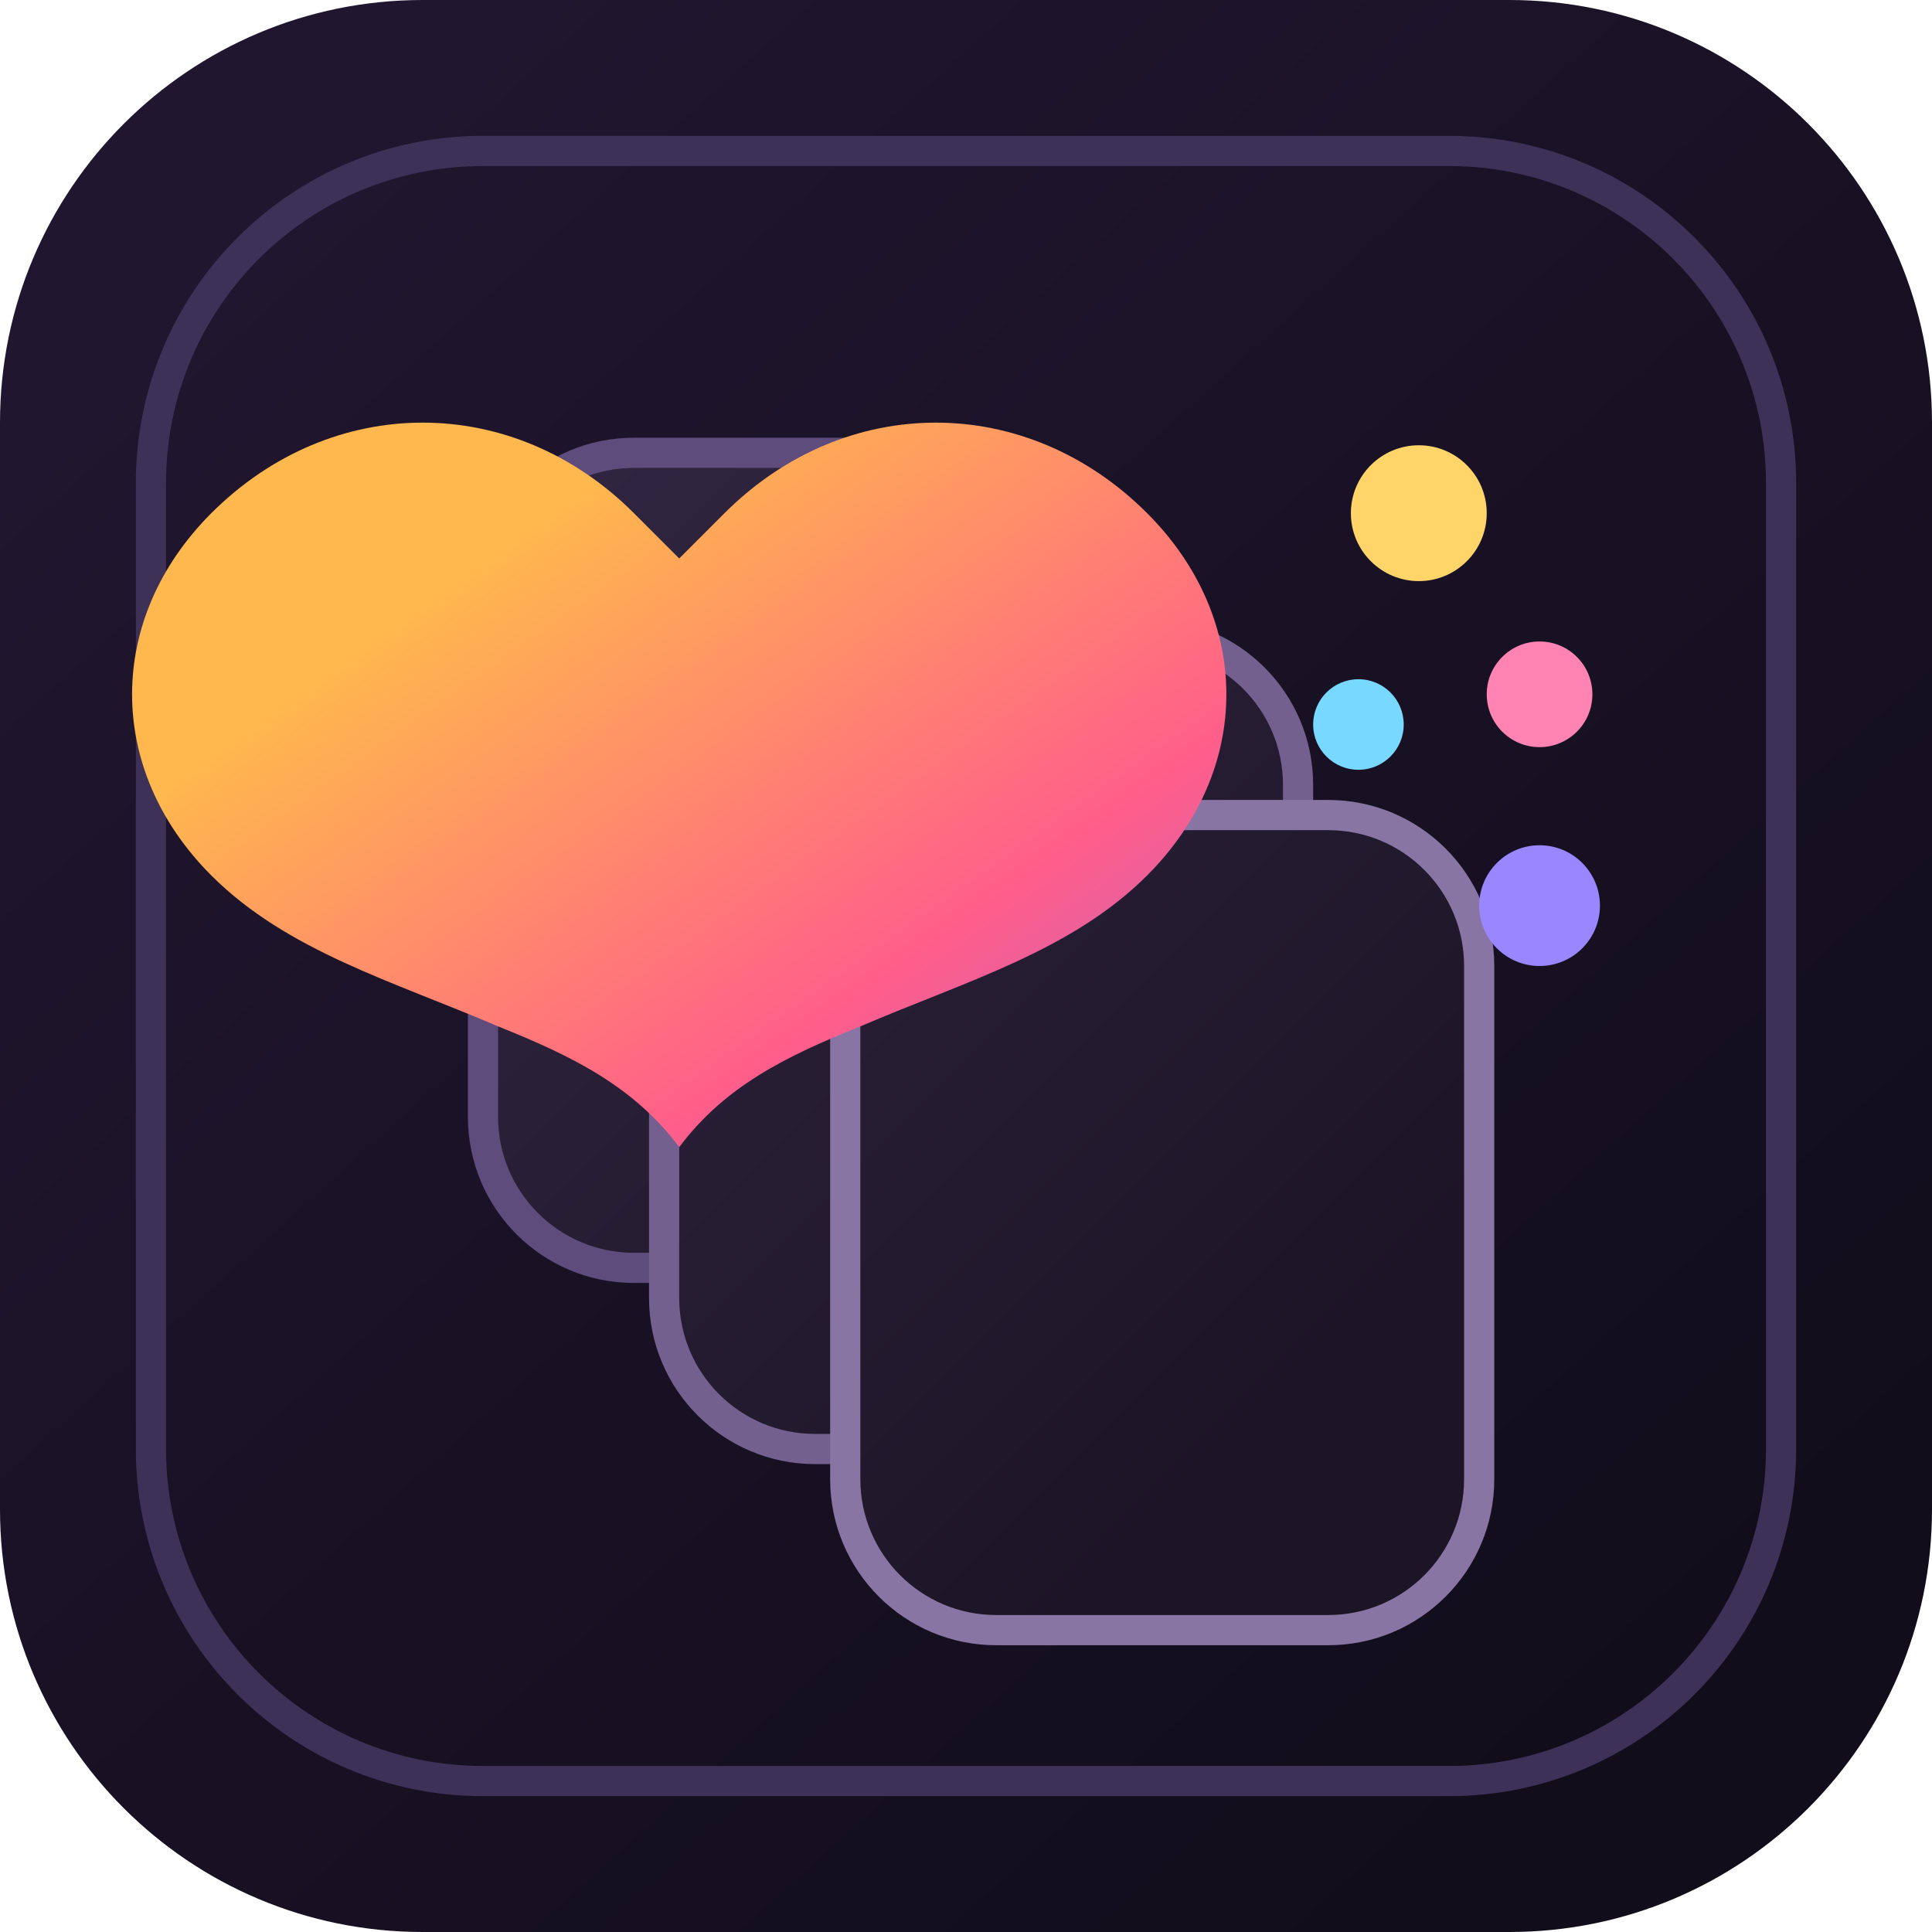
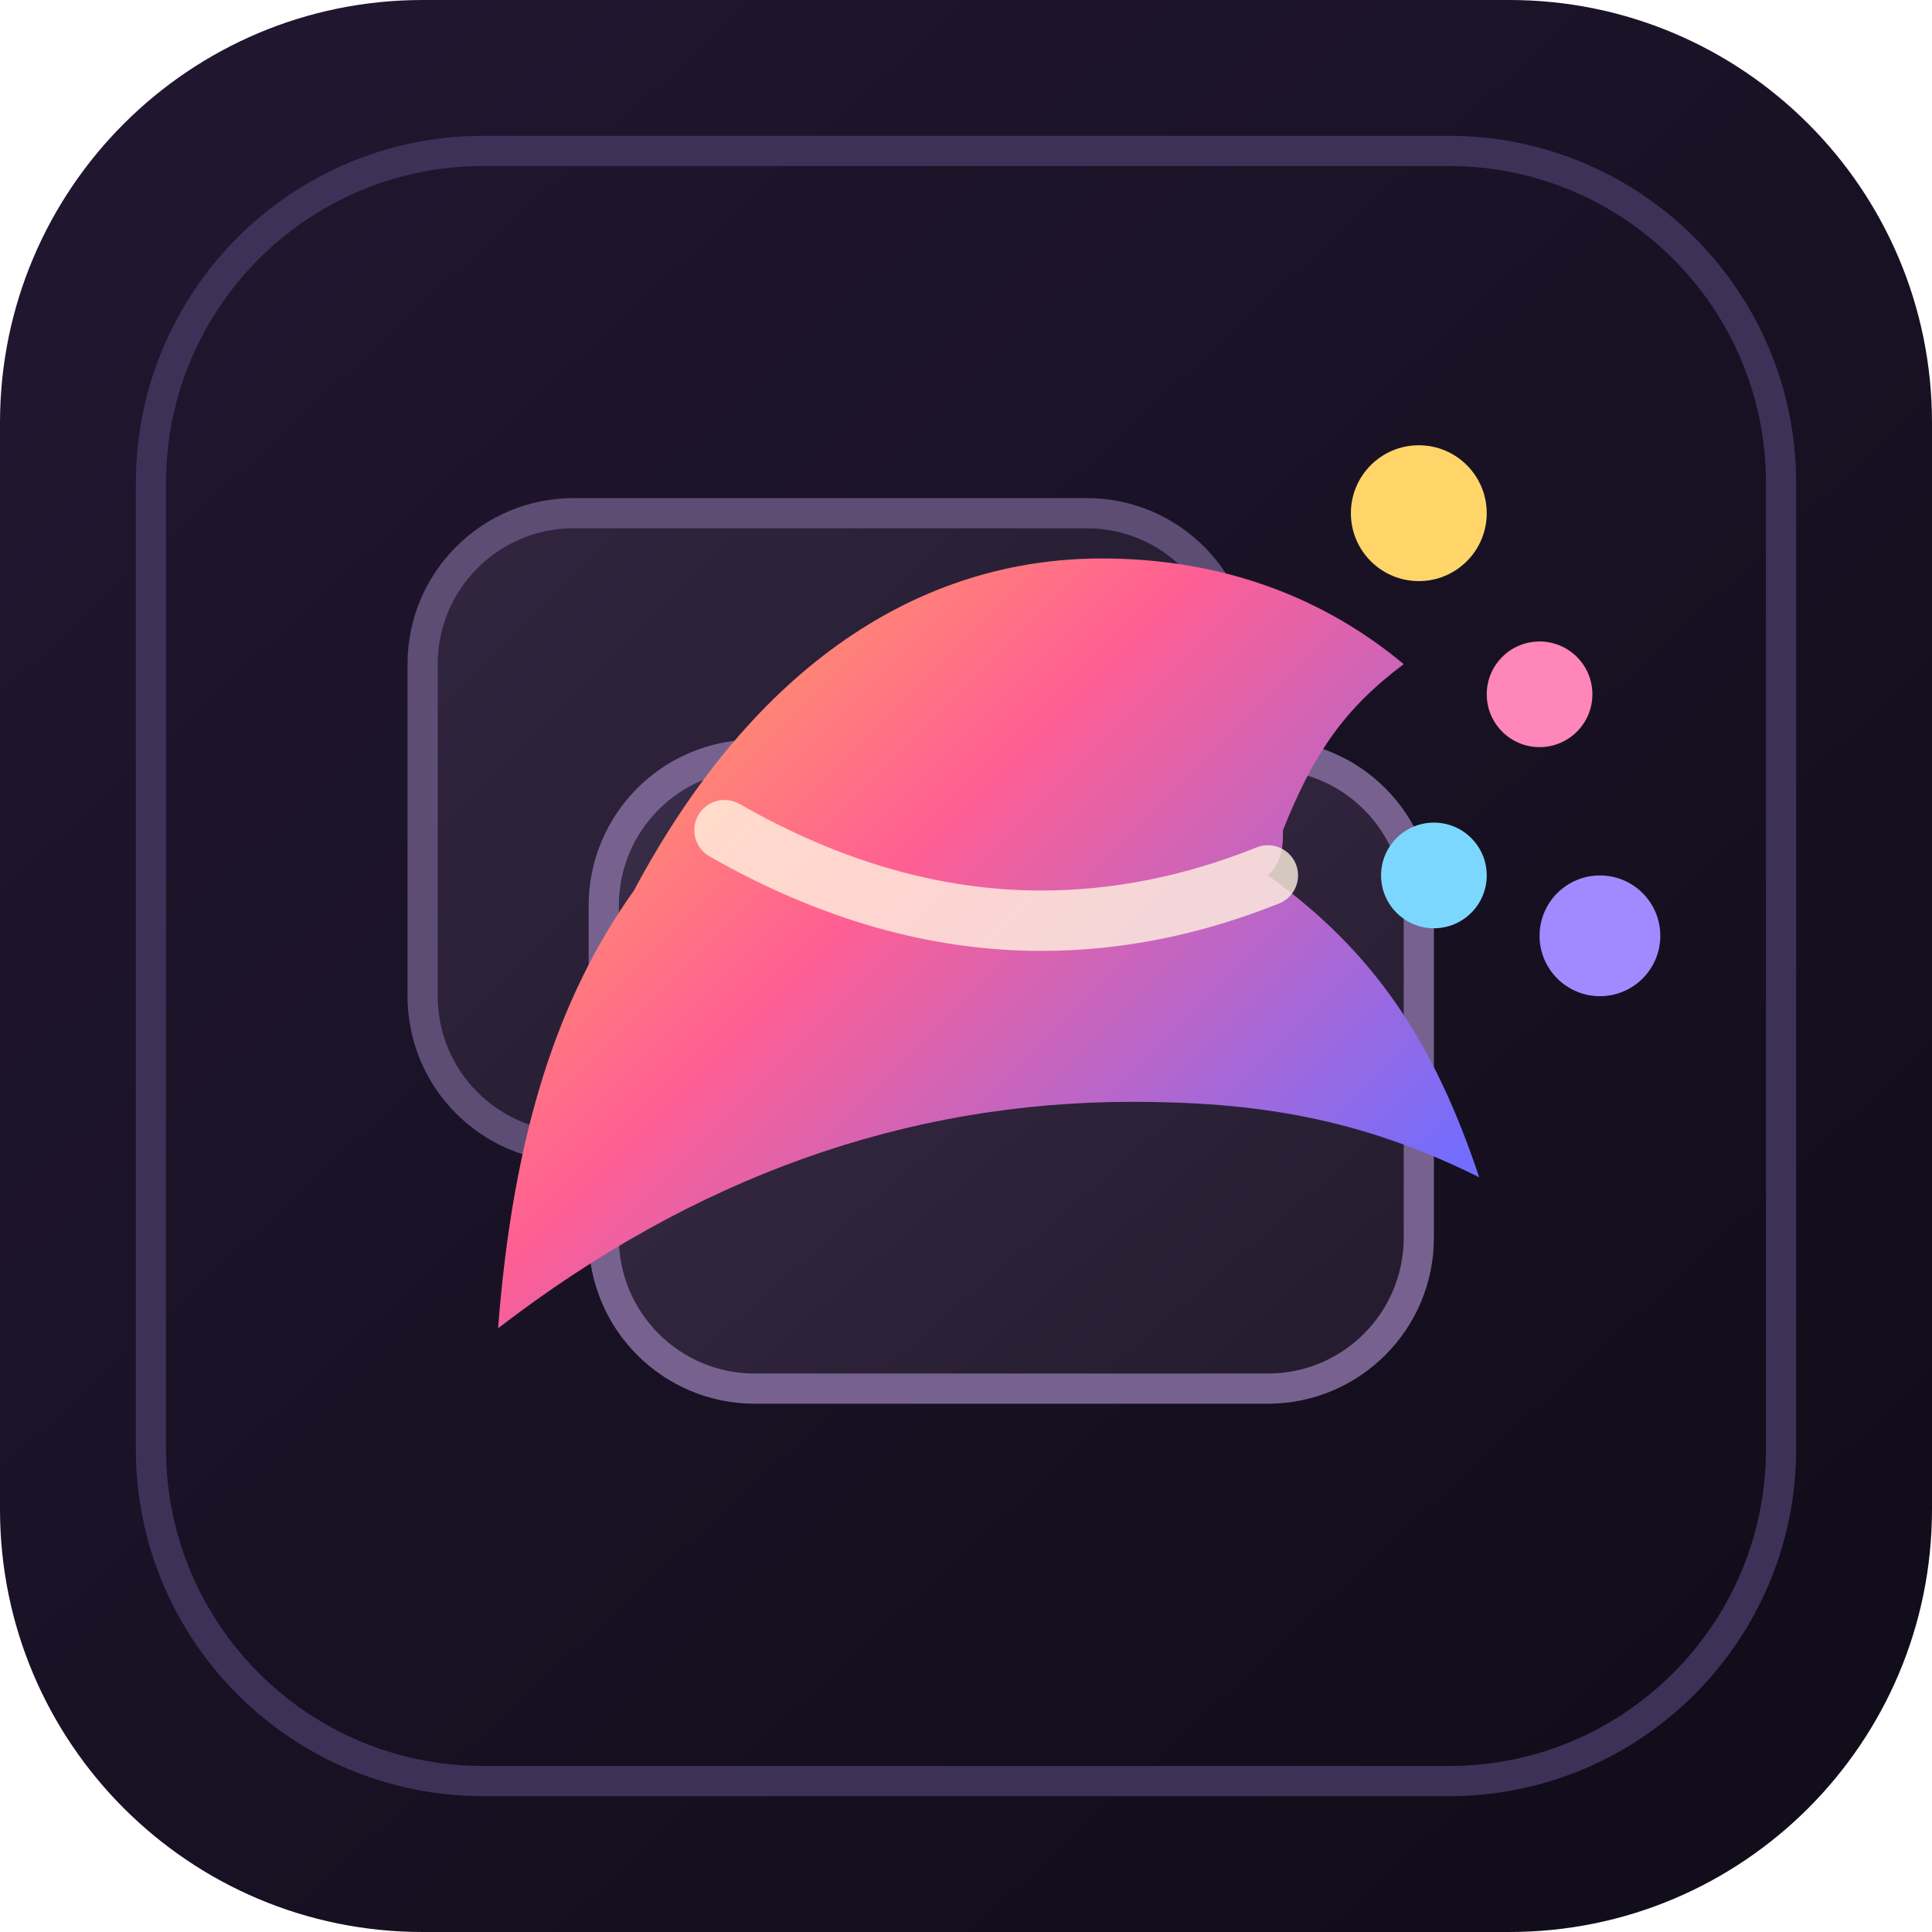
<svg xmlns="http://www.w3.org/2000/svg" viewBox="0 0 128 128" role="img" aria-labelledby="title desc">
  <defs>
-     <linearGradient id="bg" x1="18" y1="14" x2="110" y2="116" gradientUnits="userSpaceOnUse">
+     <linearGradient id="bg" x1="16" y1="12" x2="112" y2="116" gradientUnits="userSpaceOnUse">
      <stop offset="0" stop-color="#20162f" />
      <stop offset="1" stop-color="#110d1a" />
    </linearGradient>
-     <linearGradient id="card" x1="34" y1="36" x2="88" y2="90" gradientUnits="userSpaceOnUse">
-       <stop offset="0" stop-color="#302540" />
-       <stop offset="1" stop-color="#1c1526" />
+     <linearGradient id="stackBack" x1="30" y1="34" x2="94" y2="98" gradientUnits="userSpaceOnUse">
+       <stop offset="0" stop-color="#31253f" />
+       <stop offset="1" stop-color="#1b1523" />
    </linearGradient>
-     <linearGradient id="paint" x1="42" y1="30" x2="86" y2="92" gradientUnits="userSpaceOnUse">
+     <linearGradient id="stackFront" x1="38" y1="30" x2="92" y2="92" gradientUnits="userSpaceOnUse">
+       <stop offset="0" stop-color="#3f3150" />
+       <stop offset="1" stop-color="#241b2d" />
+     </linearGradient>
+     <linearGradient id="paint" x1="36" y1="34" x2="88" y2="86" gradientUnits="userSpaceOnUse">
      <stop offset="0" stop-color="#ffb84d" />
-       <stop offset=".5" stop-color="#ff5e8a" />
-       <stop offset="1" stop-color="#7b68ff" />
+       <stop offset=".45" stop-color="#ff5f93" />
+       <stop offset="1" stop-color="#726dff" />
    </linearGradient>
  </defs>
  <rect width="128" height="128" rx="28" fill="url(#bg)" />
  <rect x="10" y="10" width="108" height="108" rx="22" fill="none" stroke="#3e3157" stroke-width="2" />
-   <rect x="32" y="30" width="42" height="54" rx="10" fill="url(#card)" stroke="#5e4c7c" stroke-width="2" />
-   <rect x="44" y="42" width="42" height="54" rx="10" fill="url(#card)" stroke="#73608f" stroke-width="2" />
-   <rect x="56" y="54" width="42" height="54" rx="10" fill="url(#card)" stroke="#8975a4" stroke-width="2" />
-   <path d="M48 34c8-8 20-8 28 0 7 7 7 17 0 24-5 5-12 7-19 10-5 2-9 4-12 8-3-4-7-6-12-8-7-3-14-5-19-10-7-7-7-17 0-24 8-8 20-8 28 0l3 3z" fill="url(#paint)" />
+   <rect x="28" y="34" width="54" height="42" rx="10" fill="url(#stackBack)" stroke="#5d4d74" stroke-width="2" />
+   <rect x="40" y="50" width="54" height="42" rx="10" fill="url(#stackFront)" stroke="#77628f" stroke-width="2" />
+   <path d="M42 59c8-15 19-22 31-22 7 0 14 2 20 7-4 3-6 6-8 11 0 1 0 2-1 3 7 5 11 11 14 20-8-4-15-5-23-5-15 0-29 5-42 15 1-13 4-22 9-29z" fill="url(#paint)" />
+   <path d="M48 55c7 4 14 6 21 6 5 0 10-1 15-3" fill="none" stroke="#fff3e0" stroke-linecap="round" stroke-width="4" opacity=".8" />
  <circle cx="94" cy="34" r="4.5" fill="#ffd56a" />
-   <circle cx="102" cy="46" r="3.5" fill="#ff84b3" />
-   <circle cx="90" cy="48" r="3" fill="#79d8ff" />
-   <circle cx="102" cy="60" r="4" fill="#9a87ff" />
+   <circle cx="102" cy="46" r="3.5" fill="#ff86b8" />
+   <circle cx="95" cy="58" r="3.5" fill="#7cd7ff" />
+   <circle cx="106" cy="62" r="4" fill="#9f8bff" />
</svg>
